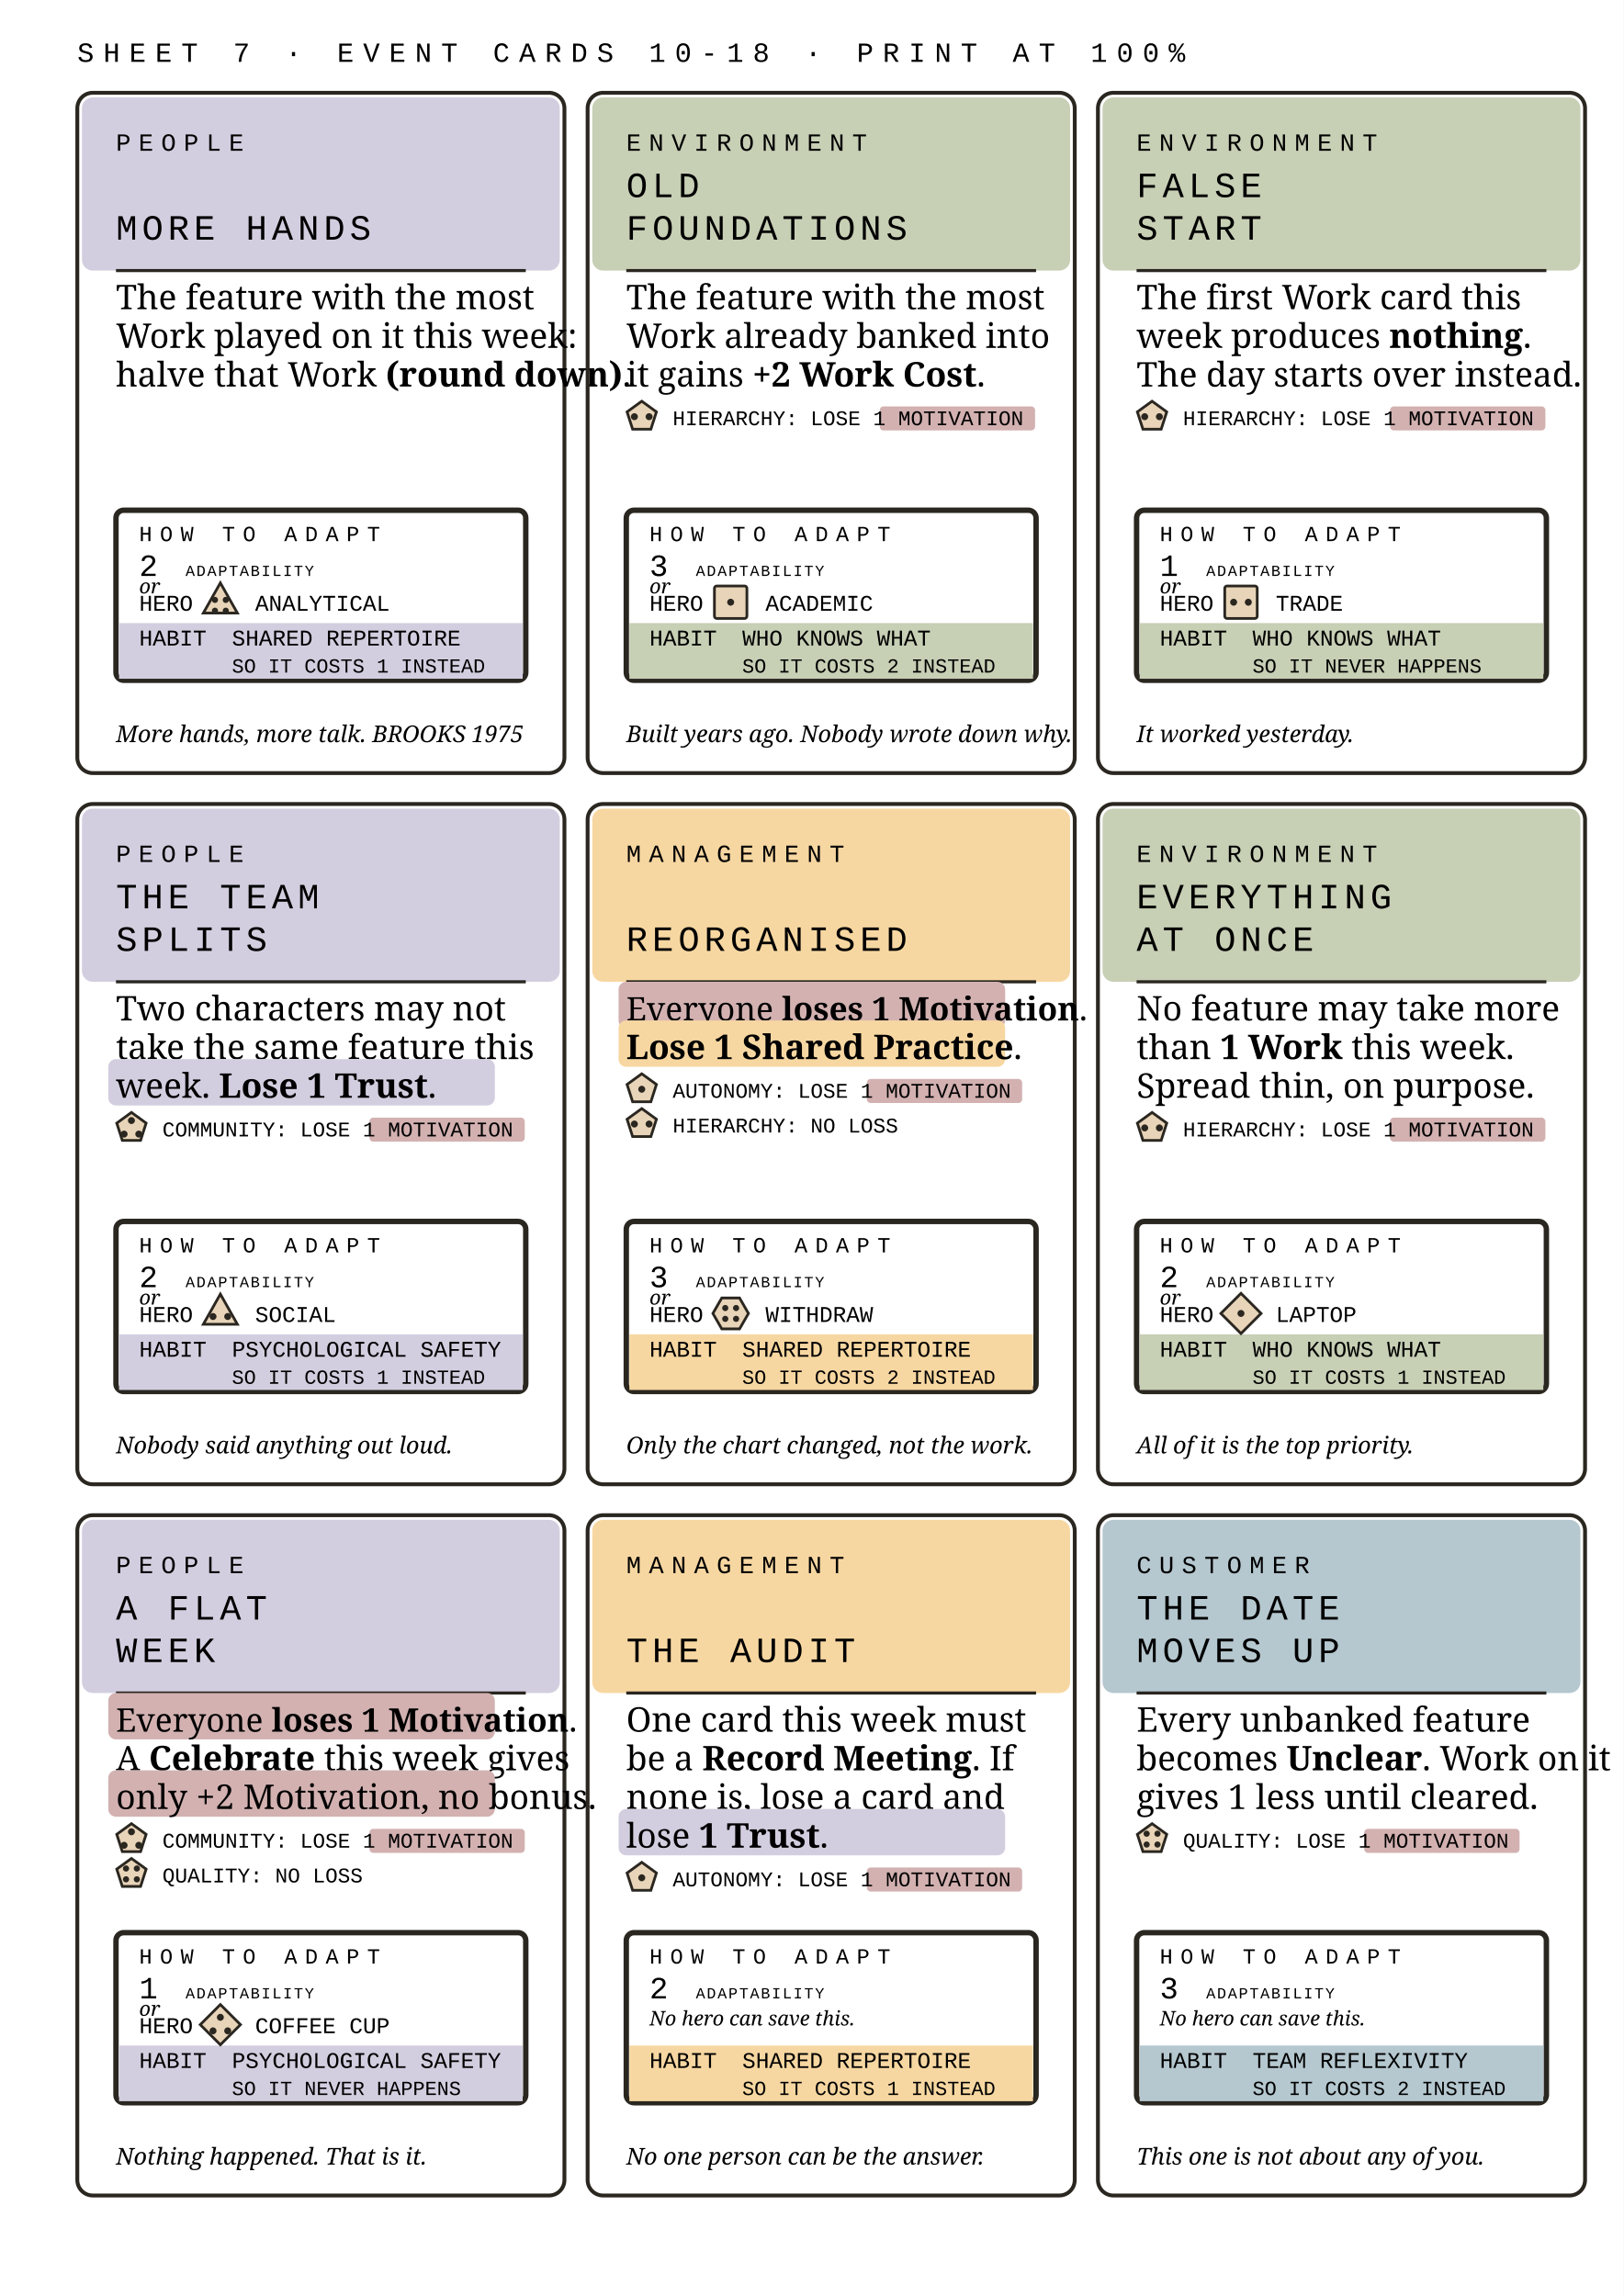
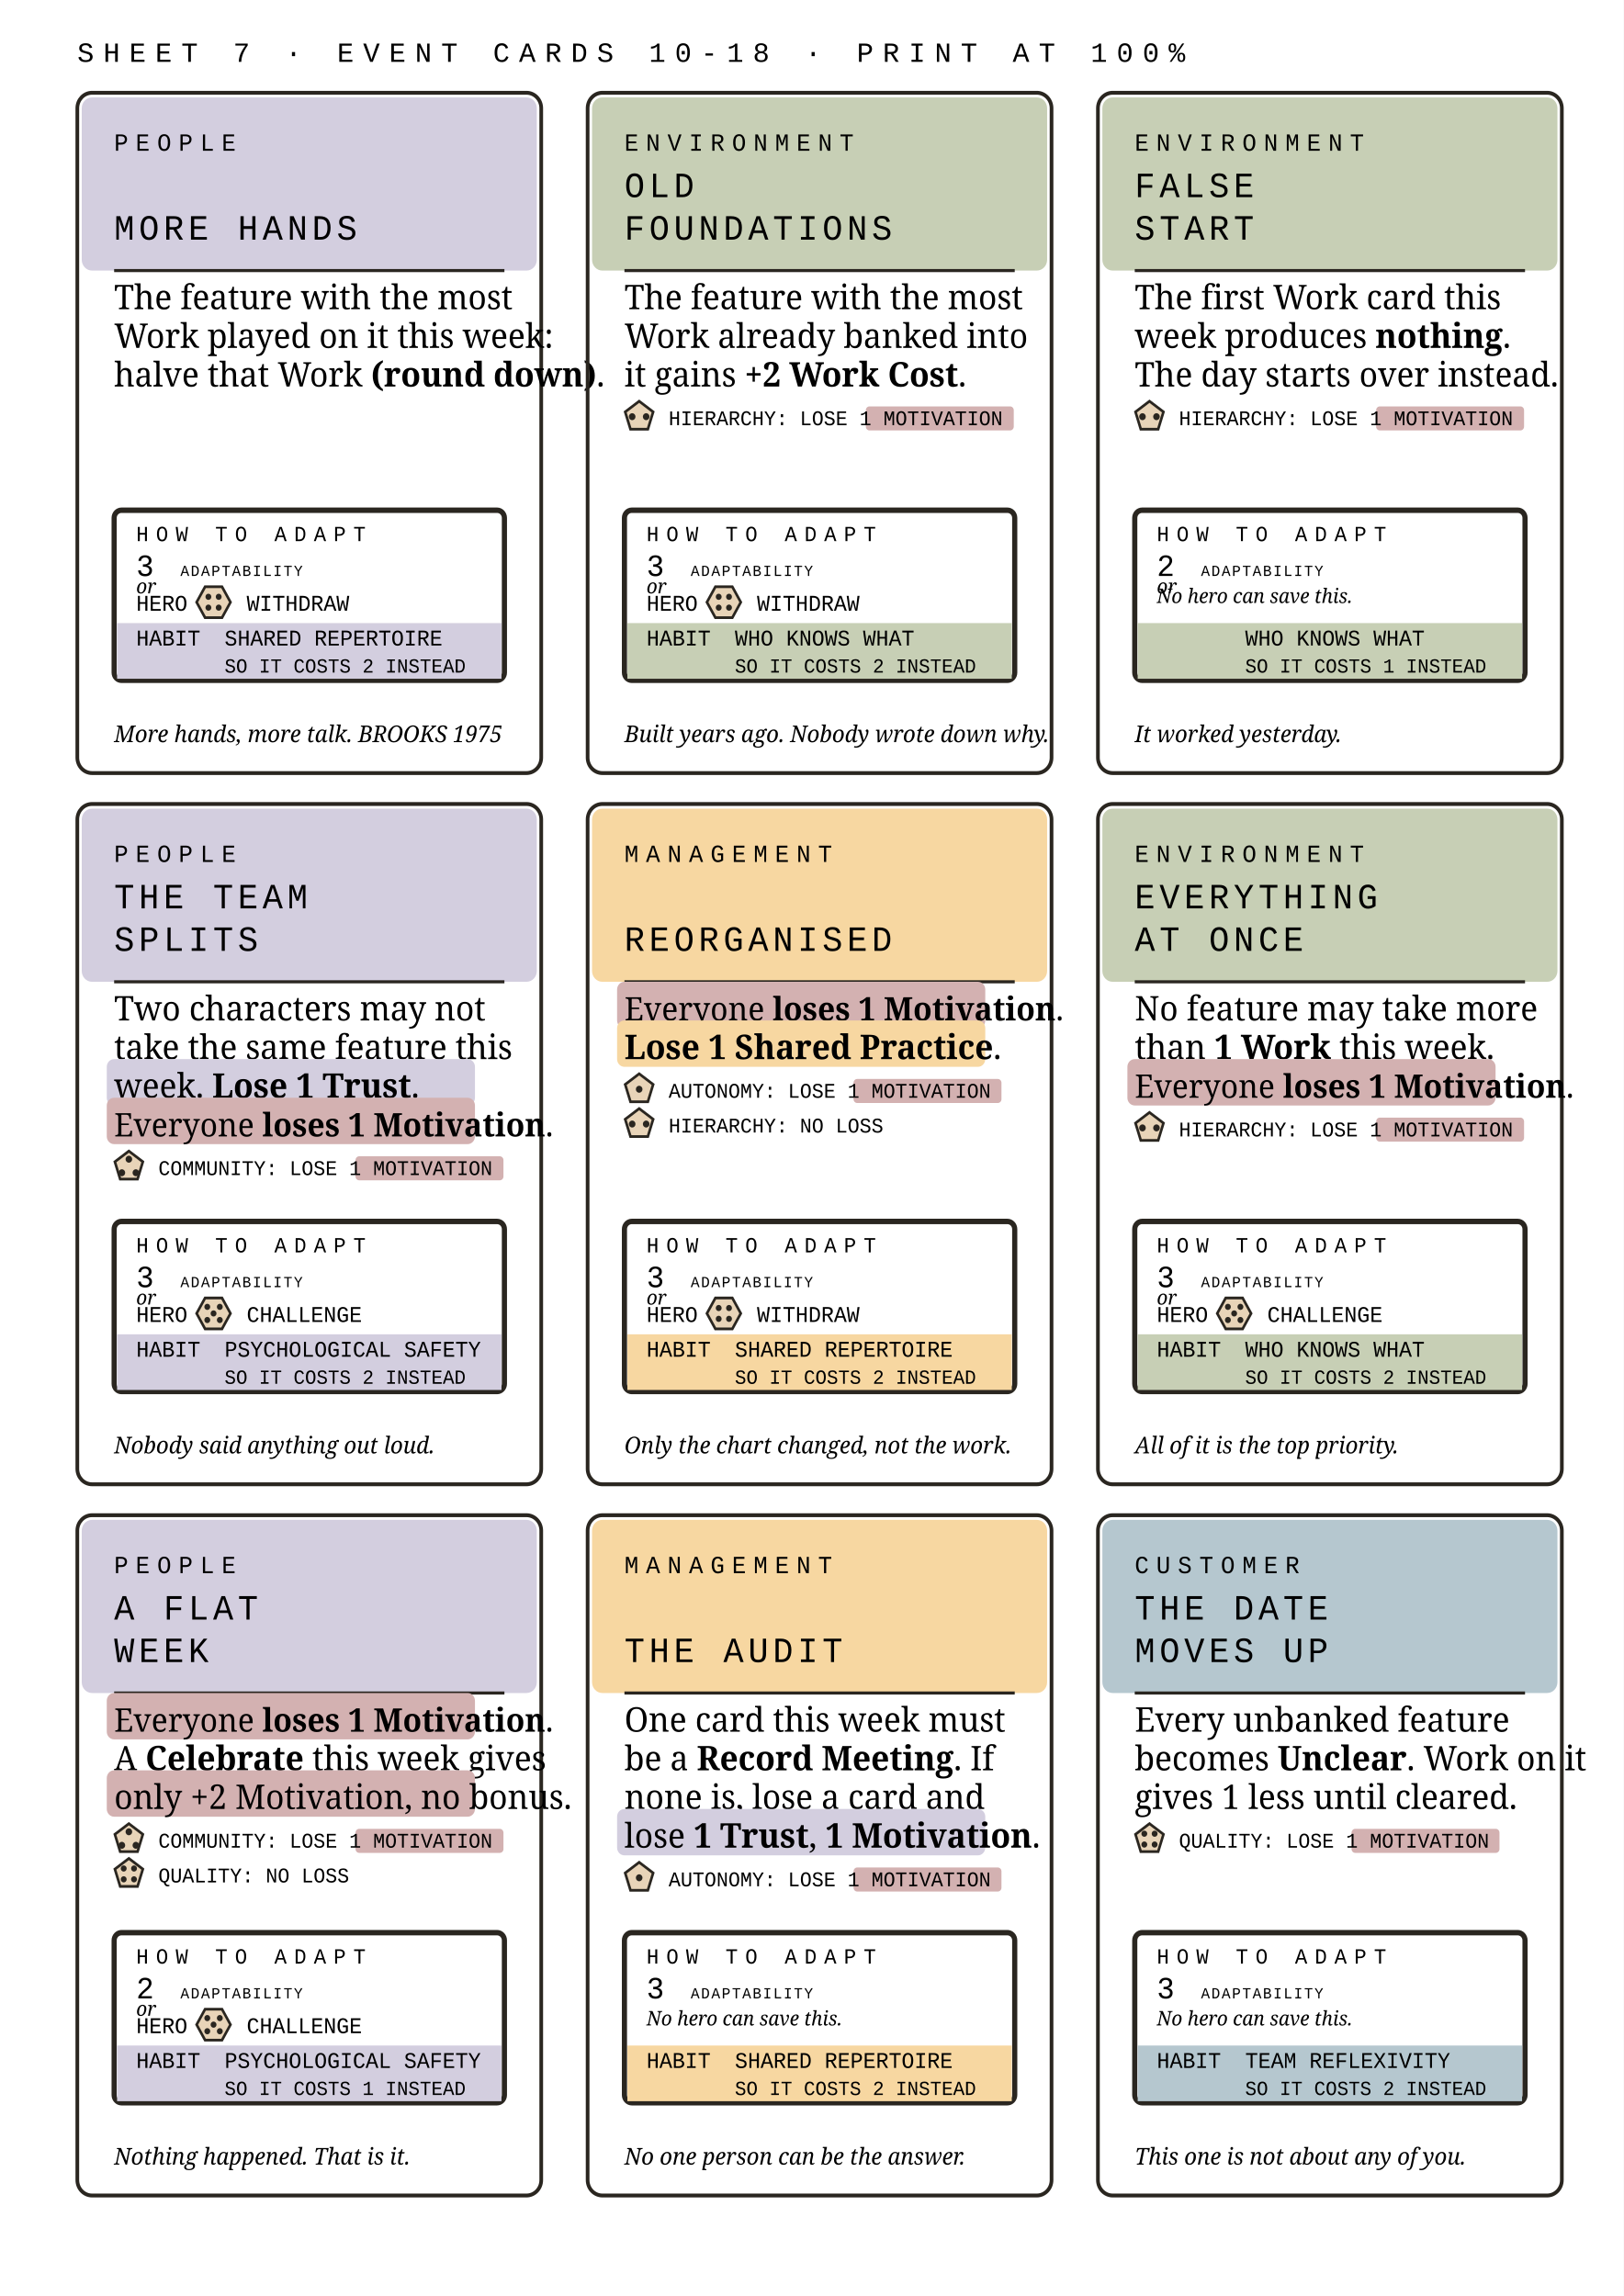
<svg xmlns="http://www.w3.org/2000/svg" width="210mm" height="297mm" viewBox="0 0 210 297">
  <style>
  .s { font-family:"EB Garamond",Garamond,Georgia,serif; fill:#000000; }
  .m { font-family:"IBM Plex Mono","Courier New",monospace; fill:#000000; }
  .c { fill:none; stroke:#2A2620; stroke-width:.5; }
  .h { stroke:#2A2620; stroke-width:.4; fill:none; }
  .w { fill:none; stroke:#2A2620; stroke-width:.7; }
  .q { fill:#000000; }
  .lb { font-family:"IBM Plex Mono","Courier New",monospace; font-size:2.9px; fill:#000000; }
  .vl { font-family:"IBM Plex Mono","Courier New",monospace; font-size:2.9px; fill:#000000; }
  .ic { fill:#E8D4B8; stroke:#2A2620; stroke-width:.35; }
  .pip { fill:#2A2620; stroke:none; }
  .trust { fill:#000000; }
  .capab { fill:#000000; }
  .shpra { fill:#000000; }
  .adapt { fill:#000000; }
  /* header tint = the Ledger row that answers this category */
  .cat-ppl  { fill:#D3CEDF; }
  .cat-env  { fill:#C7CFB5; }
  .cat-mgmt { fill:#F7D7A1; }
  .cat-cust { fill:#B5C7CF; }
</style>
  <defs>
    <g id="i-base">
      <rect x="-2.1" y="-2.1" width="4.2" height="4.2" rx=".3" class="ic" />
    </g>
    <g id="i-legs">
      <polygon points="0,-2.5 2.2,1.4 -2.2,1.4" class="ic" />
    </g>
    <g id="i-head">
      <polygon points="2.3,0 1.15,2 -1.15,2 -2.3,0 -1.15,-2 1.15,-2" class="ic" />
    </g>
    <g id="i-item">
      <polygon points="0,-2.6 2.6,0 0,2.6 -2.6,0" class="ic" />
    </g>
    <g id="i-torso">
      <polygon points="0,-2 1.9,-.62 1.18,1.62 -1.18,1.62 -1.9,-.62" class="ic" />
    </g>
    <g id="q1">
      <circle cx="0" cy="0" r=".45" class="pip" />
    </g>
    <g id="q2">
      <circle cx="-.95" cy="0" r=".45" class="pip" />
      <circle cx=".95" cy="0" r=".45" class="pip" />
    </g>
    <g id="q3">
      <circle cx="0" cy="-.95" r=".45" class="pip" />
      <circle cx="-.95" cy=".8" r=".45" class="pip" />
      <circle cx=".95" cy=".8" r=".45" class="pip" />
    </g>
    <g id="q4">
      <circle cx="-.7" cy="-.7" r=".4" class="pip" />
      <circle cx=".7" cy="-.7" r=".4" class="pip" />
      <circle cx="-.7" cy=".7" r=".4" class="pip" />
      <circle cx=".7" cy=".7" r=".4" class="pip" />
    </g>
-     <g id="reinforcements">
+     <g id="q5">
+       <circle cx="-.85" cy="-.85" r=".4" class="pip" />
+       <circle cx=".85" cy="-.85" r=".4" class="pip" />
+       <circle cx="0" cy="0" r=".4" class="pip" />
+       <circle cx="-.85" cy=".85" r=".4" class="pip" />
+       <circle cx=".85" cy=".85" r=".4" class="pip" />
+     </g>
+     <g id="reinforcements" transform="scale(.952381,1)">
      <rect x=".6" y=".6" width="61.8" height="22.4" rx="1.4" class="cat-ppl" />
      <rect width="63" height="88" rx="2" class="c" />
      <text x="5" y="7.5" class="m q" font-size="3.2" letter-spacing="1">PEOPLE</text>
      <text x="5" y="19" class="m" font-size="4.6" letter-spacing=".6">MORE HANDS</text>
      <line x1="5" y1="23" x2="58" y2="23" class="h" stroke-width=".7" />
      <text x="5" y="28" class="s" font-size="4.4">The feature with the most</text>
      <text x="5" y="33" class="s" font-size="4.4">Work played on it this week:</text>
      <text x="5" y="38" class="s" font-size="4.4">halve that Work <tspan font-weight="bold">(round down)</tspan>.</text>
      <rect x="5" y="54" width="53" height="22" rx="1" class="w" />
      <text x="8" y="58" class="m q" font-size="2.8" letter-spacing="1">HOW TO ADAPT</text>
-       <text x="8" y="62.5" class="m" font-size="4">2</text>
+       <text x="8" y="62.5" class="m" font-size="4">3</text>
      <text x="14" y="62.5" class="m q" font-size="2" letter-spacing=".2">ADAPTABILITY</text>
      <text x="8" y="64.75" class="s q" font-size="2.6" font-style="italic">or</text>
      <rect x="5.4" y="68.6" width="52.2" height="7.2" class="cat-ppl" />
      <text x="8" y="67" class="lb">HERO</text>
      <g transform="translate(18.5,65.9)">
-         <use href="#i-legs" />
-         <g transform="translate(0,0.4)">
-           <use href="#q4" />
-         </g>
-       </g>
-       <text x="23" y="67" class="vl">ANALYTICAL</text>
+         <use href="#i-head" />
+         <use href="#q4" />
+       </g>
+       <text x="23" y="67" class="vl">WITHDRAW</text>
      <text x="8" y="71.5" class="lb">HABIT</text>
      <text x="20" y="71.5" class="vl shpra">SHARED REPERTOIRE</text>
-       <text x="20" y="75" class="m" font-size="2.6">SO IT COSTS 1 INSTEAD</text>
+       <text x="20" y="75" class="m" font-size="2.6">SO IT COSTS 2 INSTEAD</text>
      <text x="5" y="84" class="s" font-size="3" font-style="italic">More hands, more talk. BROOKS 1975</text>
    </g>
-     <g id="legacy">
+     <g id="legacy" transform="scale(.952381,1)">
      <rect x=".6" y=".6" width="61.8" height="22.4" rx="1.4" class="cat-env" />
      <rect width="63" height="88" rx="2" class="c" />
      <text x="5" y="7.5" class="m q" font-size="3.2" letter-spacing="1">ENVIRONMENT</text>
      <text x="5" y="13.5" class="m" font-size="4.6" letter-spacing=".6">OLD</text>
      <text x="5" y="19" class="m" font-size="4.6" letter-spacing=".6">FOUNDATIONS</text>
      <line x1="5" y1="23" x2="58" y2="23" class="h" stroke-width=".7" />
      <text x="5" y="28" class="s" font-size="4.4">The feature with the most</text>
      <text x="5" y="33" class="s" font-size="4.4">Work already banked into</text>
      <text x="5" y="38" class="s" font-size="4.4">it gains <tspan font-weight="bold">+2 Work Cost</tspan>.</text>
      <g transform="translate(7,41.9)">
        <use href="#i-torso" />
        <use href="#q2" />
      </g>
      <rect x="37.78" y="40.57" width="20.09" height="3.11" rx=".5" fill="#D3B1B1" />
      <text x="11" y="43" class="m" font-size="2.7">HIERARCHY: LOSE 1 MOTIVATION</text>
      <rect x="5" y="54" width="53" height="22" rx="1" class="w" />
      <text x="8" y="58" class="m q" font-size="2.8" letter-spacing="1">HOW TO ADAPT</text>
      <text x="8" y="62.5" class="m" font-size="4">3</text>
      <text x="14" y="62.5" class="m q" font-size="2" letter-spacing=".2">ADAPTABILITY</text>
      <text x="8" y="64.75" class="s q" font-size="2.6" font-style="italic">or</text>
      <rect x="5.4" y="68.6" width="52.2" height="7.2" class="cat-env" />
      <text x="8" y="67" class="lb">HERO</text>
      <g transform="translate(18.5,65.9)">
-         <use href="#i-base" />
-         <use href="#q1" />
-       </g>
-       <text x="23" y="67" class="vl">ACADEMIC</text>
+         <use href="#i-head" />
+         <use href="#q4" />
+       </g>
+       <text x="23" y="67" class="vl">WITHDRAW</text>
      <text x="8" y="71.5" class="lb">HABIT</text>
      <text x="20" y="71.5" class="vl capab">WHO KNOWS WHAT</text>
      <text x="20" y="75" class="m" font-size="2.6">SO IT COSTS 2 INSTEAD</text>
      <text x="5" y="84" class="s" font-size="3" font-style="italic">Built years ago. Nobody wrote down why.</text>
    </g>
-     <g id="build">
+     <g id="build" transform="scale(.952381,1)">
      <rect x=".6" y=".6" width="61.8" height="22.4" rx="1.4" class="cat-env" />
      <rect width="63" height="88" rx="2" class="c" />
      <text x="5" y="7.5" class="m q" font-size="3.2" letter-spacing="1">ENVIRONMENT</text>
      <text x="5" y="13.5" class="m" font-size="4.6" letter-spacing=".6">FALSE</text>
      <text x="5" y="19" class="m" font-size="4.6" letter-spacing=".6">START</text>
      <line x1="5" y1="23" x2="58" y2="23" class="h" stroke-width=".7" />
      <text x="5" y="28" class="s" font-size="4.4">The first Work card this</text>
      <text x="5" y="33" class="s" font-size="4.4">week produces <tspan font-weight="bold">nothing</tspan>.</text>
      <text x="5" y="38" class="s" font-size="4.4">The day starts over instead.</text>
      <g transform="translate(7,41.9)">
        <use href="#i-torso" />
        <use href="#q2" />
      </g>
      <rect x="37.78" y="40.57" width="20.09" height="3.11" rx=".5" fill="#D3B1B1" />
      <text x="11" y="43" class="m" font-size="2.7">HIERARCHY: LOSE 1 MOTIVATION</text>
      <rect x="5" y="54" width="53" height="22" rx="1" class="w" />
      <text x="8" y="58" class="m q" font-size="2.8" letter-spacing="1">HOW TO ADAPT</text>
-       <text x="8" y="62.5" class="m" font-size="4">1</text>
+       <text x="8" y="62.5" class="m" font-size="4">2</text>
      <text x="14" y="62.5" class="m q" font-size="2" letter-spacing=".2">ADAPTABILITY</text>
      <text x="8" y="64.75" class="s q" font-size="2.6" font-style="italic">or</text>
      <rect x="5.4" y="68.6" width="52.2" height="7.2" class="cat-env" />
-       <text x="8" y="67" class="lb">HERO</text>
-       <g transform="translate(18.5,65.9)">
-         <use href="#i-base" />
-         <use href="#q2" />
-       </g>
-       <text x="23" y="67" class="vl">TRADE</text>
-       <text x="8" y="71.5" class="lb">HABIT</text>
+       <text x="8" y="66" class="s q" font-size="2.6" font-style="italic">No hero can save this.</text>
      <text x="20" y="71.5" class="vl capab">WHO KNOWS WHAT</text>
-       <text x="20" y="75" class="m" font-size="2.6">SO IT NEVER HAPPENS</text>
+       <text x="20" y="75" class="m" font-size="2.6">SO IT COSTS 1 INSTEAD</text>
      <text x="5" y="84" class="s" font-size="3" font-style="italic">It worked yesterday.</text>
    </g>
-     <g id="split">
+     <g id="split" transform="scale(.952381,1)">
      <rect x=".6" y=".6" width="61.8" height="22.4" rx="1.4" class="cat-ppl" />
      <rect width="63" height="88" rx="2" class="c" />
      <text x="5" y="7.5" class="m q" font-size="3.2" letter-spacing="1">PEOPLE</text>
      <text x="5" y="13.5" class="m" font-size="4.6" letter-spacing=".6">THE TEAM</text>
      <text x="5" y="19" class="m" font-size="4.6" letter-spacing=".6">SPLITS</text>
      <line x1="5" y1="23" x2="58" y2="23" class="h" stroke-width=".7" />
      <text x="5" y="28" class="s" font-size="4.4">Two characters may not</text>
      <text x="5" y="33" class="s" font-size="4.4">take the same feature this</text>
      <rect x="4" y="33" width="50" height="6" rx="1" fill="#D3CEDF" />
      <text x="5" y="38" class="s" font-size="4.4">week. <tspan font-weight="bold" class="trust">Lose 1 Trust</tspan>.</text>
-       <g transform="translate(7,41.9)">
+       <rect x="4" y="38" width="50" height="6" rx="1" fill="#D3B1B1" />
+       <text x="5" y="43" class="s" font-size="4.2">Everyone <tspan font-weight="bold">loses 1 Motivation</tspan>.</text>
+       <g transform="translate(7,46.9)">
        <use href="#i-torso" />
        <use href="#q3" />
      </g>
-       <rect x="37.78" y="40.57" width="20.09" height="3.11" rx=".5" fill="#D3B1B1" />
-       <text x="11" y="43" class="m" font-size="2.7">COMMUNITY: LOSE 1 MOTIVATION</text>
-       <rect x="5" y="54" width="53" height="22" rx="1" class="w" />
-       <text x="8" y="58" class="m q" font-size="2.8" letter-spacing="1">HOW TO ADAPT</text>
-       <text x="8" y="62.5" class="m" font-size="4">2</text>
+       <rect x="37.78" y="45.57" width="20.09" height="3.11" rx=".5" fill="#D3B1B1" />
+       <text x="11" y="48" class="m" font-size="2.7">COMMUNITY: LOSE 1 MOTIVATION</text>
+       <rect x="5" y="54" width="53" height="22" rx="1" class="w" />
+       <text x="8" y="58" class="m q" font-size="2.8" letter-spacing="1">HOW TO ADAPT</text>
+       <text x="8" y="62.5" class="m" font-size="4">3</text>
      <text x="14" y="62.5" class="m q" font-size="2" letter-spacing=".2">ADAPTABILITY</text>
      <text x="8" y="64.75" class="s q" font-size="2.6" font-style="italic">or</text>
      <rect x="5.4" y="68.6" width="52.2" height="7.2" class="cat-ppl" />
      <text x="8" y="67" class="lb">HERO</text>
      <g transform="translate(18.5,65.9)">
-         <use href="#i-legs" />
-         <g transform="translate(0,0.4)">
-           <use href="#q2" />
-         </g>
-       </g>
-       <text x="23" y="67" class="vl">SOCIAL</text>
+         <use href="#i-head" />
+         <use href="#q5" />
+       </g>
+       <text x="23" y="67" class="vl">CHALLENGE</text>
      <text x="8" y="71.5" class="lb">HABIT</text>
      <text x="20" y="71.5" class="vl trust">PSYCHOLOGICAL SAFETY</text>
-       <text x="20" y="75" class="m" font-size="2.6">SO IT COSTS 1 INSTEAD</text>
+       <text x="20" y="75" class="m" font-size="2.6">SO IT COSTS 2 INSTEAD</text>
      <text x="5" y="84" class="s" font-size="3" font-style="italic">Nobody said anything out loud.</text>
    </g>
-     <g id="reorg">
+     <g id="reorg" transform="scale(.952381,1)">
      <rect x=".6" y=".6" width="61.8" height="22.4" rx="1.4" class="cat-mgmt" />
      <rect width="63" height="88" rx="2" class="c" />
      <text x="5" y="7.5" class="m q" font-size="3.2" letter-spacing="1">MANAGEMENT</text>
      <text x="5" y="19" class="m" font-size="4.6" letter-spacing=".6">REORGANISED</text>
      <line x1="5" y1="23" x2="58" y2="23" class="h" stroke-width=".7" />
      <rect x="4" y="23" width="50" height="6" rx="1" fill="#D3B1B1" />
      <text x="5" y="28" class="s" font-size="4.2">Everyone <tspan font-weight="bold">loses 1 Motivation</tspan>.</text>
      <rect x="4" y="28" width="50" height="6" rx="1" fill="#F7D7A1" />
      <text x="5" y="33" class="s" font-size="4.4">
        <tspan font-weight="bold" class="shpra">Lose 1 Shared Practice</tspan>.</text>
      <g transform="translate(7,36.9)">
        <use href="#i-torso" />
        <use href="#q1" />
      </g>
      <rect x="36.11" y="35.57" width="20.09" height="3.11" rx=".5" fill="#D3B1B1" />
      <text x="11" y="38" class="m" font-size="2.7">AUTONOMY: LOSE 1 MOTIVATION</text>
      <g transform="translate(7,41.4)">
        <use href="#i-torso" />
        <use href="#q2" />
      </g>
      <text x="11" y="42.5" class="m q" font-size="2.7">HIERARCHY: NO LOSS</text>
      <rect x="5" y="54" width="53" height="22" rx="1" class="w" />
      <text x="8" y="58" class="m q" font-size="2.8" letter-spacing="1">HOW TO ADAPT</text>
      <text x="8" y="62.5" class="m" font-size="4">3</text>
      <text x="14" y="62.5" class="m q" font-size="2" letter-spacing=".2">ADAPTABILITY</text>
      <text x="8" y="64.75" class="s q" font-size="2.6" font-style="italic">or</text>
      <rect x="5.4" y="68.6" width="52.2" height="7.2" class="cat-mgmt" />
      <text x="8" y="67" class="lb">HERO</text>
      <g transform="translate(18.5,65.9)">
        <use href="#i-head" />
        <use href="#q4" />
      </g>
      <text x="23" y="67" class="vl">WITHDRAW</text>
      <text x="8" y="71.5" class="lb">HABIT</text>
      <text x="20" y="71.5" class="vl shpra">SHARED REPERTOIRE</text>
      <text x="20" y="75" class="m" font-size="2.6">SO IT COSTS 2 INSTEAD</text>
      <text x="5" y="84" class="s" font-size="3" font-style="italic">Only the chart changed, not the work.</text>
    </g>
-     <g id="crunch">
+     <g id="crunch" transform="scale(.952381,1)">
      <rect x=".6" y=".6" width="61.8" height="22.4" rx="1.4" class="cat-env" />
      <rect width="63" height="88" rx="2" class="c" />
      <text x="5" y="7.5" class="m q" font-size="3.2" letter-spacing="1">ENVIRONMENT</text>
      <text x="5" y="13.5" class="m" font-size="4.6" letter-spacing=".6">EVERYTHING</text>
      <text x="5" y="19" class="m" font-size="4.6" letter-spacing=".6">AT ONCE</text>
      <line x1="5" y1="23" x2="58" y2="23" class="h" stroke-width=".7" />
      <text x="5" y="28" class="s" font-size="4.4">No feature may take more</text>
      <text x="5" y="33" class="s" font-size="4.4">than <tspan font-weight="bold">1 Work</tspan> this week.</text>
-       <text x="5" y="38" class="s" font-size="4.4">Spread thin, on purpose.</text>
+       <rect x="4" y="33" width="50" height="6" rx="1" fill="#D3B1B1" />
+       <text x="5" y="38" class="s" font-size="4.2">Everyone <tspan font-weight="bold">loses 1 Motivation</tspan>.</text>
      <g transform="translate(7,41.9)">
        <use href="#i-torso" />
        <use href="#q2" />
      </g>
      <rect x="37.78" y="40.57" width="20.09" height="3.11" rx=".5" fill="#D3B1B1" />
      <text x="11" y="43" class="m" font-size="2.7">HIERARCHY: LOSE 1 MOTIVATION</text>
      <rect x="5" y="54" width="53" height="22" rx="1" class="w" />
      <text x="8" y="58" class="m q" font-size="2.8" letter-spacing="1">HOW TO ADAPT</text>
-       <text x="8" y="62.5" class="m" font-size="4">2</text>
+       <text x="8" y="62.5" class="m" font-size="4">3</text>
      <text x="14" y="62.5" class="m q" font-size="2" letter-spacing=".2">ADAPTABILITY</text>
      <text x="8" y="64.75" class="s q" font-size="2.6" font-style="italic">or</text>
      <rect x="5.4" y="68.6" width="52.2" height="7.2" class="cat-env" />
      <text x="8" y="67" class="lb">HERO</text>
      <g transform="translate(18.5,65.9)">
-         <use href="#i-item" />
-         <use href="#q1" />
-       </g>
-       <text x="23" y="67" class="vl">LAPTOP</text>
+         <use href="#i-head" />
+         <use href="#q5" />
+       </g>
+       <text x="23" y="67" class="vl">CHALLENGE</text>
      <text x="8" y="71.5" class="lb">HABIT</text>
      <text x="20" y="71.5" class="vl capab">WHO KNOWS WHAT</text>
-       <text x="20" y="75" class="m" font-size="2.6">SO IT COSTS 1 INSTEAD</text>
+       <text x="20" y="75" class="m" font-size="2.6">SO IT COSTS 2 INSTEAD</text>
      <text x="5" y="84" class="s" font-size="3" font-style="italic">All of it is the top priority.</text>
    </g>
-     <g id="morale">
+     <g id="morale" transform="scale(.952381,1)">
      <rect x=".6" y=".6" width="61.8" height="22.4" rx="1.4" class="cat-ppl" />
      <rect width="63" height="88" rx="2" class="c" />
      <text x="5" y="7.5" class="m q" font-size="3.2" letter-spacing="1">PEOPLE</text>
      <text x="5" y="13.5" class="m" font-size="4.6" letter-spacing=".6">A FLAT</text>
      <text x="5" y="19" class="m" font-size="4.6" letter-spacing=".6">WEEK</text>
      <line x1="5" y1="23" x2="58" y2="23" class="h" stroke-width=".7" />
      <rect x="4" y="23" width="50" height="6" rx="1" fill="#D3B1B1" />
      <text x="5" y="28" class="s" font-size="4.2">Everyone <tspan font-weight="bold">loses 1 Motivation</tspan>.</text>
      <text x="5" y="33" class="s" font-size="4.4">A <tspan font-weight="bold">Celebrate</tspan> this week gives</text>
      <rect x="4" y="33" width="50" height="6" rx="1" fill="#D3B1B1" />
      <text x="5" y="38" class="s" font-size="4.4">only +2 Motivation, no bonus.</text>
      <g transform="translate(7,41.9)">
        <use href="#i-torso" />
        <use href="#q3" />
      </g>
      <rect x="37.78" y="40.57" width="20.09" height="3.11" rx=".5" fill="#D3B1B1" />
      <text x="11" y="43" class="m" font-size="2.7">COMMUNITY: LOSE 1 MOTIVATION</text>
      <g transform="translate(7,46.4)">
        <use href="#i-torso" />
        <use href="#q4" />
      </g>
      <text x="11" y="47.5" class="m q" font-size="2.7">QUALITY: NO LOSS</text>
      <rect x="5" y="54" width="53" height="22" rx="1" class="w" />
      <text x="8" y="58" class="m q" font-size="2.8" letter-spacing="1">HOW TO ADAPT</text>
-       <text x="8" y="62.5" class="m" font-size="4">1</text>
+       <text x="8" y="62.5" class="m" font-size="4">2</text>
      <text x="14" y="62.5" class="m q" font-size="2" letter-spacing=".2">ADAPTABILITY</text>
      <text x="8" y="64.75" class="s q" font-size="2.6" font-style="italic">or</text>
      <rect x="5.4" y="68.6" width="52.2" height="7.2" class="cat-ppl" />
      <text x="8" y="67" class="lb">HERO</text>
      <g transform="translate(18.5,65.9)">
-         <use href="#i-item" />
-         <use href="#q3" />
-       </g>
-       <text x="23" y="67" class="vl">COFFEE CUP</text>
+         <use href="#i-head" />
+         <use href="#q5" />
+       </g>
+       <text x="23" y="67" class="vl">CHALLENGE</text>
      <text x="8" y="71.5" class="lb">HABIT</text>
      <text x="20" y="71.5" class="vl trust">PSYCHOLOGICAL SAFETY</text>
-       <text x="20" y="75" class="m" font-size="2.6">SO IT NEVER HAPPENS</text>
+       <text x="20" y="75" class="m" font-size="2.6">SO IT COSTS 1 INSTEAD</text>
      <text x="5" y="84" class="s" font-size="3" font-style="italic">Nothing happened. That is it.</text>
    </g>
-     <g id="audit">
+     <g id="audit" transform="scale(.952381,1)">
      <rect x=".6" y=".6" width="61.8" height="22.4" rx="1.4" class="cat-mgmt" />
      <rect width="63" height="88" rx="2" class="c" stroke-width=".9" />
      <text x="5" y="7.5" class="m q" font-size="3.2" letter-spacing="1">MANAGEMENT</text>
      <text x="5" y="19" class="m" font-size="4.6" letter-spacing=".6">THE AUDIT</text>
      <line x1="5" y1="23" x2="58" y2="23" class="h" stroke-width=".7" />
      <text x="5" y="28" class="s" font-size="4.4">One card this week must</text>
      <text x="5" y="33" class="s" font-size="4.4">be a <tspan font-weight="bold">Record Meeting</tspan>. If</text>
      <text x="5" y="38" class="s" font-size="4.4">none is, lose a card and</text>
      <rect x="4" y="38" width="50" height="6" rx="1" fill="#D3CEDF" />
-       <text x="5" y="43" class="s" font-size="4.4">lose <tspan font-weight="bold" class="trust">1 Trust</tspan>.</text>
+       <text x="5" y="43" class="s" font-size="4.4">lose <tspan font-weight="bold" class="trust">1 Trust</tspan>, <tspan font-weight="bold">1 Motivation</tspan>.</text>
      <g transform="translate(7,46.9)">
        <use href="#i-torso" />
        <use href="#q1" />
      </g>
      <rect x="36.11" y="45.57" width="20.09" height="3.11" rx=".5" fill="#D3B1B1" />
      <text x="11" y="48" class="m" font-size="2.7">AUTONOMY: LOSE 1 MOTIVATION</text>
      <rect x="5" y="54" width="53" height="22" rx="1" class="w" />
      <text x="8" y="58" class="m q" font-size="2.8" letter-spacing="1">HOW TO ADAPT</text>
-       <text x="8" y="62.5" class="m" font-size="4">2</text>
+       <text x="8" y="62.5" class="m" font-size="4">3</text>
      <text x="14" y="62.5" class="m q" font-size="2" letter-spacing=".2">ADAPTABILITY</text>
      <text x="8" y="66" class="s q" font-size="2.6" font-style="italic">No hero can save this.</text>
      <rect x="5.4" y="68.6" width="52.2" height="7.2" class="cat-mgmt" />
      <text x="8" y="71.5" class="lb">HABIT</text>
      <text x="20" y="71.5" class="vl shpra">SHARED REPERTOIRE</text>
-       <text x="20" y="75" class="m" font-size="2.6">SO IT COSTS 1 INSTEAD</text>
+       <text x="20" y="75" class="m" font-size="2.6">SO IT COSTS 2 INSTEAD</text>
      <text x="5" y="84" class="s" font-size="3" font-style="italic">No one person can be the answer.</text>
    </g>
-     <g id="deadline">
+     <g id="deadline" transform="scale(.952381,1)">
      <rect x=".6" y=".6" width="61.8" height="22.4" rx="1.4" class="cat-cust" />
      <rect width="63" height="88" rx="2" class="c" stroke-width=".9" />
      <text x="5" y="7.5" class="m q" font-size="3.2" letter-spacing="1">CUSTOMER</text>
      <text x="5" y="13.5" class="m" font-size="4.6" letter-spacing=".6">THE DATE</text>
      <text x="5" y="19" class="m" font-size="4.6" letter-spacing=".6">MOVES UP</text>
      <line x1="5" y1="23" x2="58" y2="23" class="h" stroke-width=".7" />
      <text x="5" y="28" class="s" font-size="4.4">Every unbanked feature</text>
      <text x="5" y="33" class="s" font-size="4.4">becomes <tspan font-weight="bold">Unclear</tspan>. Work on it</text>
      <text x="5" y="38" class="s" font-size="4.4">gives 1 less until cleared.</text>
      <g transform="translate(7,41.9)">
        <use href="#i-torso" />
        <use href="#q4" />
      </g>
      <rect x="34.44" y="40.57" width="20.09" height="3.11" rx=".5" fill="#D3B1B1" />
      <text x="11" y="43" class="m" font-size="2.7">QUALITY: LOSE 1 MOTIVATION</text>
      <rect x="5" y="54" width="53" height="22" rx="1" class="w" />
      <text x="8" y="58" class="m q" font-size="2.8" letter-spacing="1">HOW TO ADAPT</text>
      <text x="8" y="62.5" class="m" font-size="4">3</text>
      <text x="14" y="62.5" class="m q" font-size="2" letter-spacing=".2">ADAPTABILITY</text>
      <text x="8" y="66" class="s q" font-size="2.6" font-style="italic">No hero can save this.</text>
      <rect x="5.4" y="68.6" width="52.2" height="7.2" class="cat-cust" />
      <text x="8" y="71.5" class="lb">HABIT</text>
      <text x="20" y="71.5" class="vl adapt">TEAM REFLEXIVITY</text>
      <text x="20" y="75" class="m" font-size="2.6">SO IT COSTS 2 INSTEAD</text>
      <text x="5" y="84" class="s" font-size="3" font-style="italic">This one is not about any of you.</text>
    </g>
  </defs>
  <rect width="210" height="297" fill="#FFFFFF" />
  <text x="10" y="8" class="m" font-size="3.6" letter-spacing="1.2">SHEET 7 · EVENT CARDS 10-18 · PRINT AT 100%</text>
  <use href="#reinforcements" x="10" y="12" />
  <use href="#legacy" x="76" y="12" />
  <use href="#build" x="142" y="12" />
  <use href="#split" x="10" y="104" />
  <use href="#reorg" x="76" y="104" />
  <use href="#crunch" x="142" y="104" />
  <use href="#morale" x="10" y="196" />
  <use href="#audit" x="76" y="196" />
  <use href="#deadline" x="142" y="196" />
</svg>
